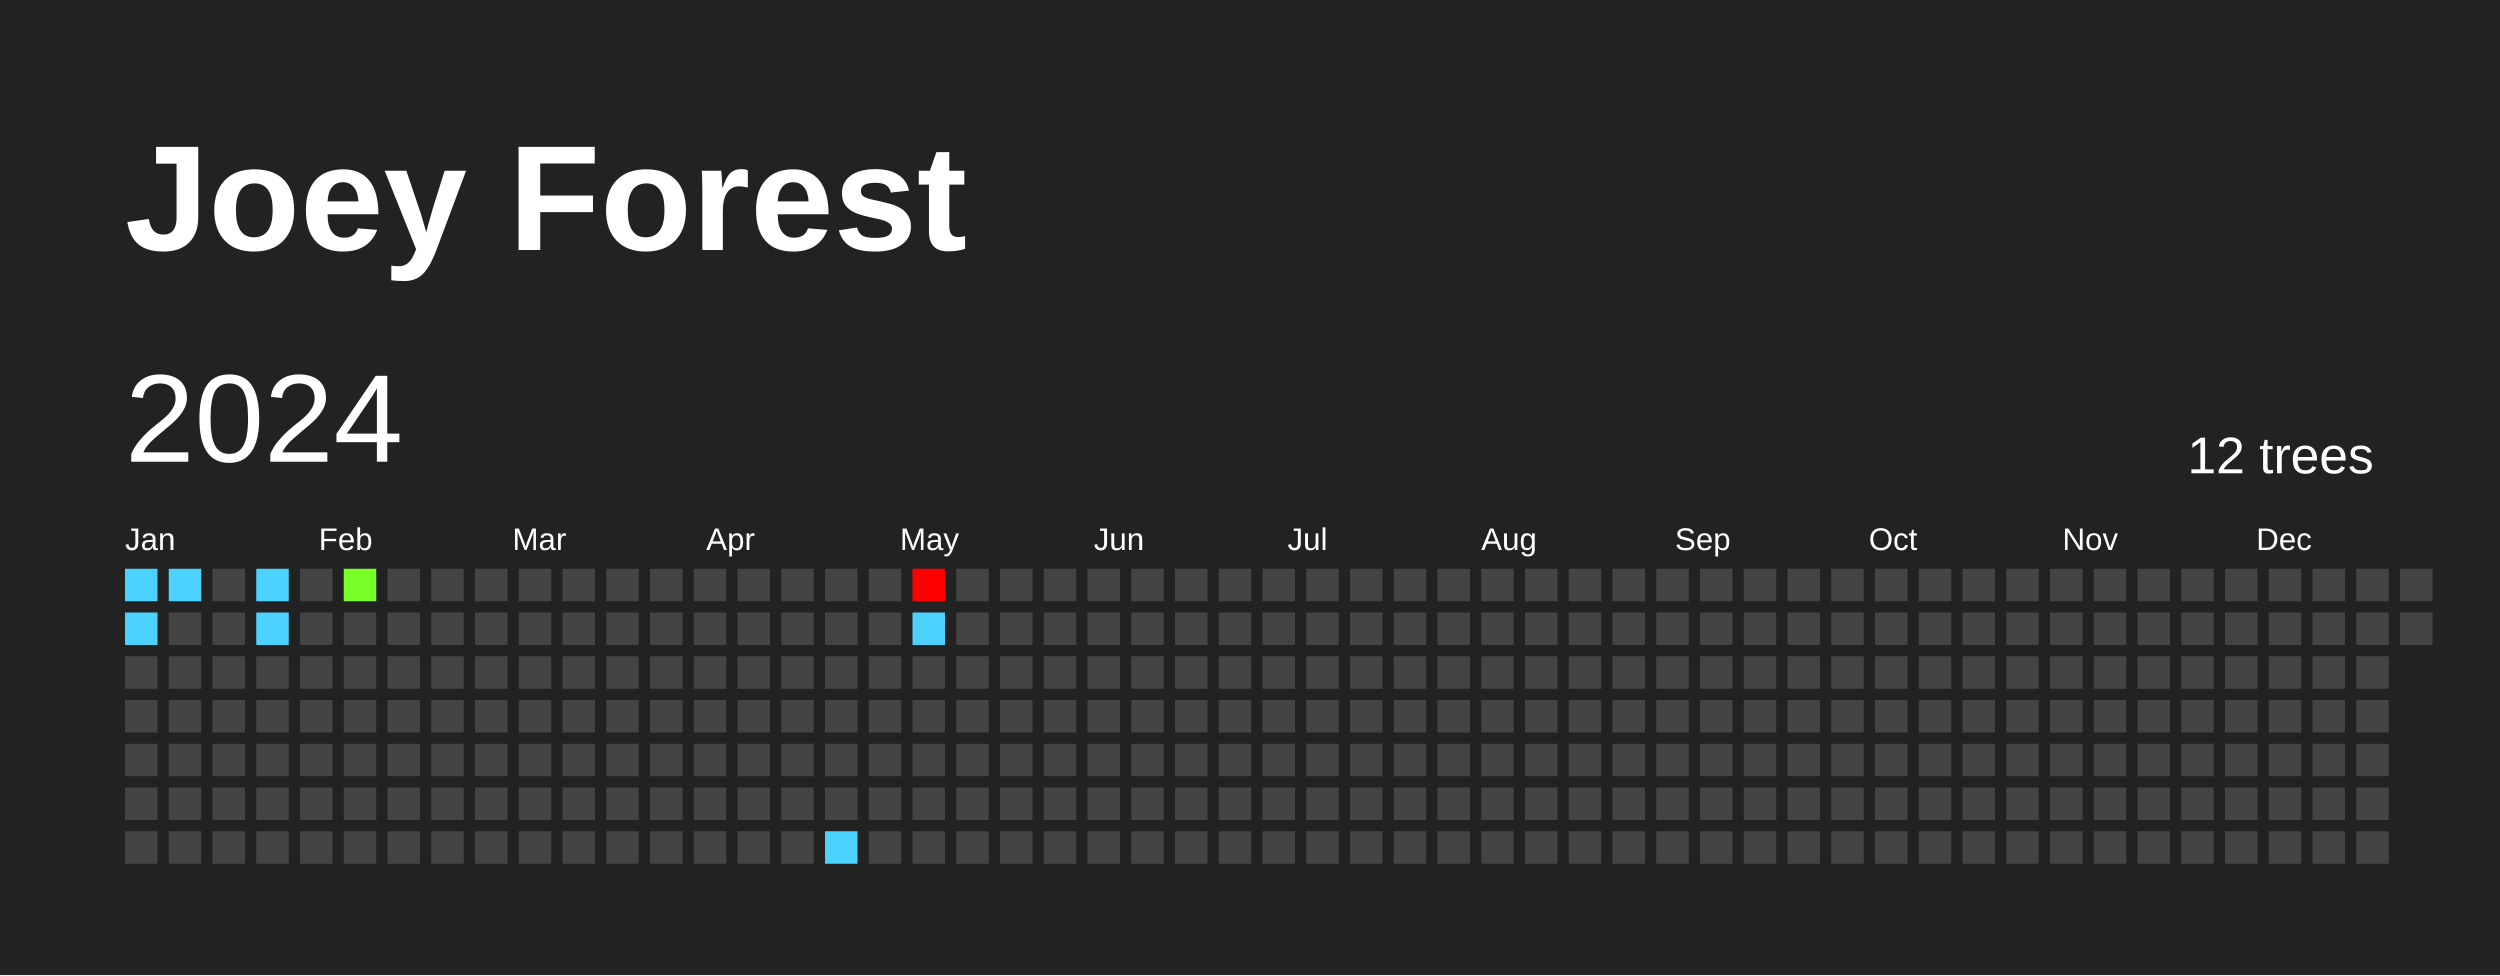
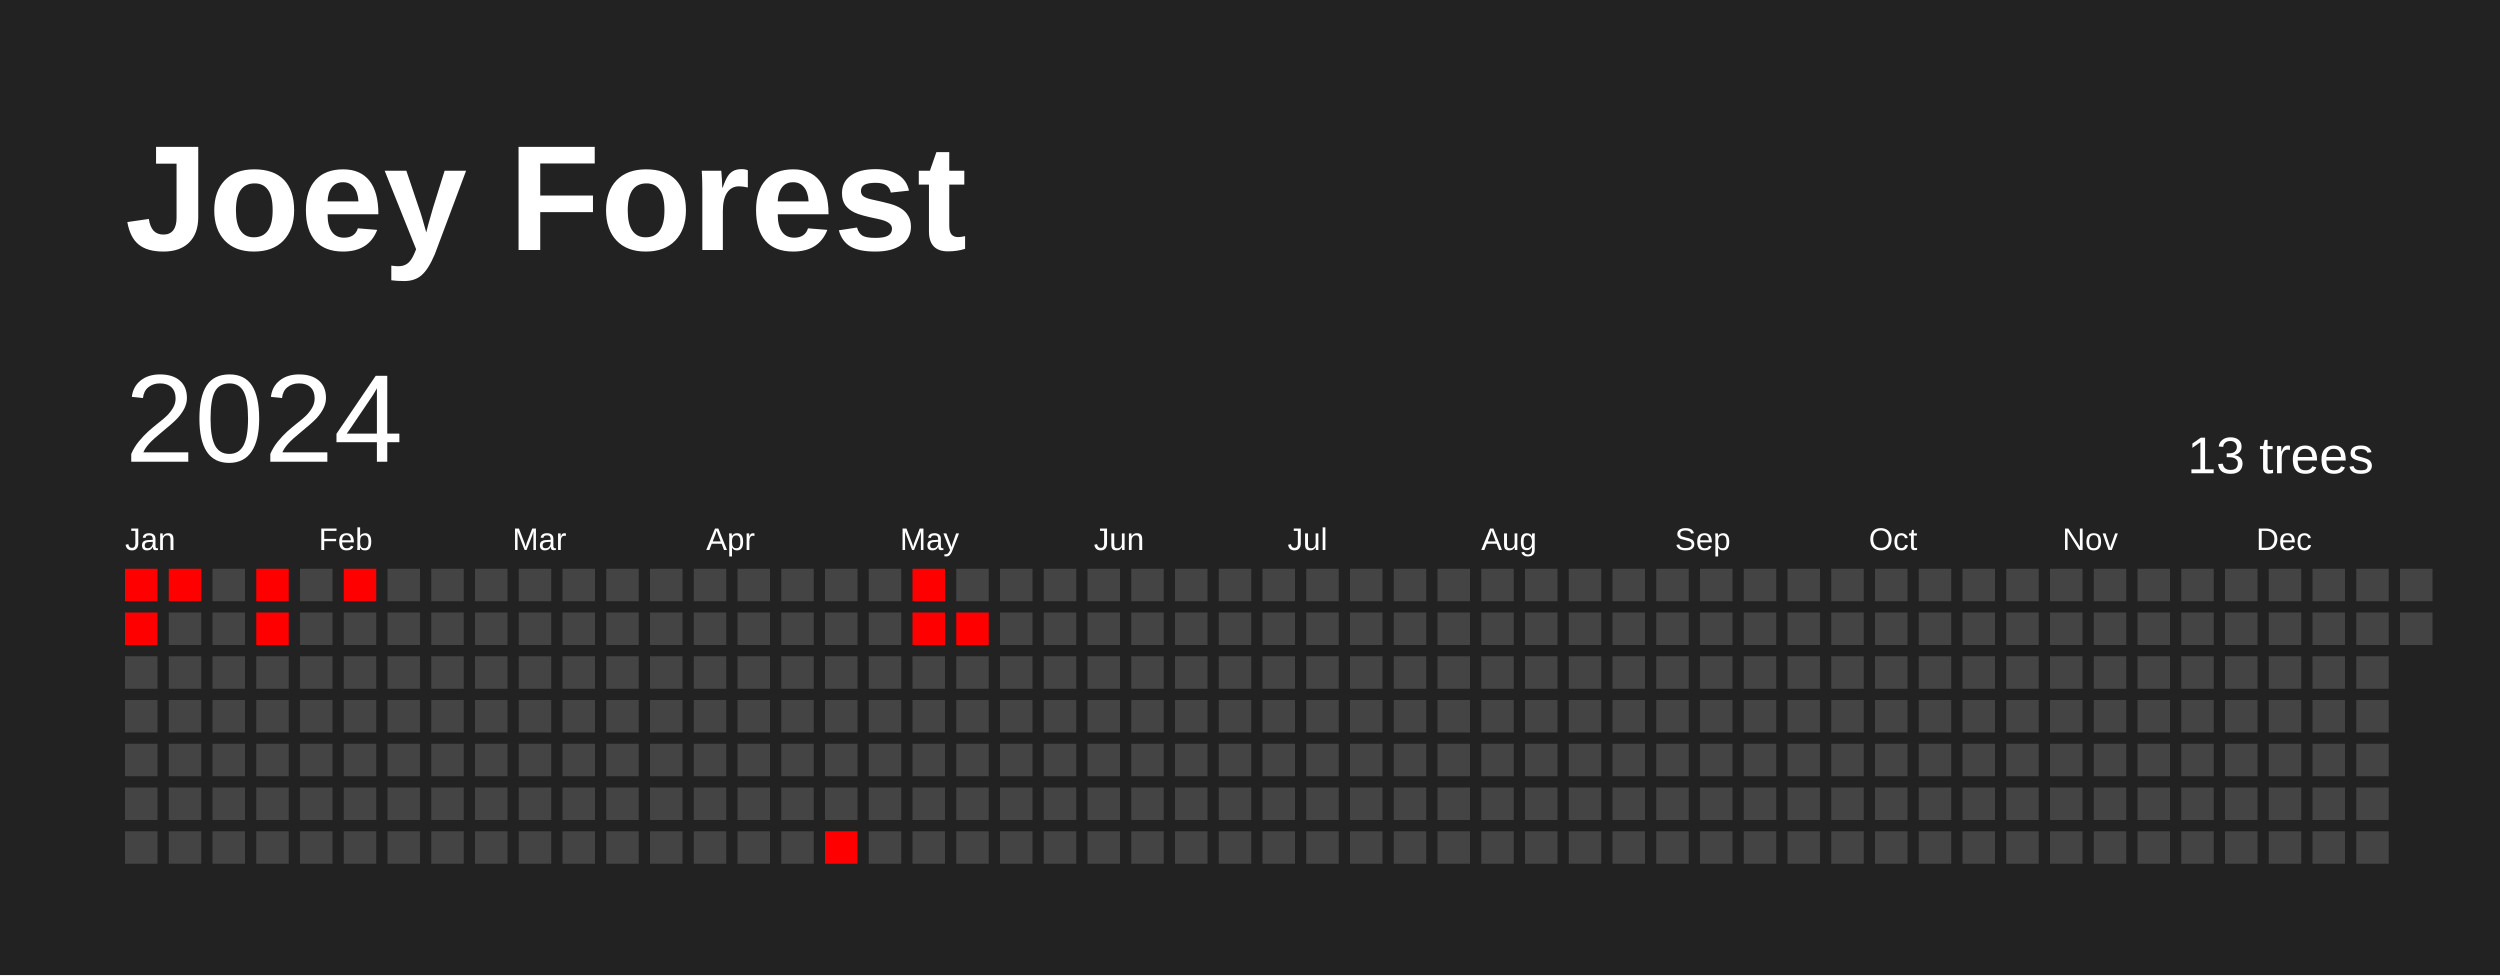
<svg xmlns="http://www.w3.org/2000/svg" baseProfile="full" height="78mm" version="1.1" viewBox="0,0,200,78" width="200mm">
  <defs />
  <rect fill="#222222" height="78" width="200" x="0" y="0" />
  <text fill="#FFFFFF" style="font-size:12px; font-family:Arial; font-weight:bold;" x="10" y="20">Joey Forest</text>
  <text dominant-baseline="hanging" fill="#FFFFFF" style="font-size:10.0px; font-family:Arial;" x="10" y="30">2024</text>
-   <text dominant-baseline="hanging" fill="#FFFFFF" style="font-size:4.125px; font-family:Arial;" x="175" y="35">12 trees</text>
+   <text dominant-baseline="hanging" fill="#FFFFFF" style="font-size:4.125px; font-family:Arial;" x="175" y="35">13 trees</text>
  <text fill="#FFFFFF" style="font-size:2.5px; font-family:Arial" x="10.0" y="44">Jan</text>
  <text fill="#FFFFFF" style="font-size:2.5px; font-family:Arial" x="25.5" y="44">Feb</text>
  <text fill="#FFFFFF" style="font-size:2.5px; font-family:Arial" x="41.0" y="44">Mar</text>
  <text fill="#FFFFFF" style="font-size:2.5px; font-family:Arial" x="56.5" y="44">Apr</text>
  <text fill="#FFFFFF" style="font-size:2.5px; font-family:Arial" x="72.0" y="44">May</text>
  <text fill="#FFFFFF" style="font-size:2.5px; font-family:Arial" x="87.5" y="44">Jun</text>
  <text fill="#FFFFFF" style="font-size:2.5px; font-family:Arial" x="103.0" y="44">Jul</text>
  <text fill="#FFFFFF" style="font-size:2.5px; font-family:Arial" x="118.5" y="44">Aug</text>
  <text fill="#FFFFFF" style="font-size:2.5px; font-family:Arial" x="134.0" y="44">Sep</text>
  <text fill="#FFFFFF" style="font-size:2.5px; font-family:Arial" x="149.5" y="44">Oct</text>
  <text fill="#FFFFFF" style="font-size:2.5px; font-family:Arial" x="165.0" y="44">Nov</text>
  <text fill="#FFFFFF" style="font-size:2.5px; font-family:Arial" x="180.5" y="44">Dec</text>
-   <rect fill="#4dd2ff" height="2.6" width="2.6" x="10.0" y="45.5" />
-   <rect fill="#4dd2ff" height="2.6" width="2.6" x="10.0" y="49.0" />
+   <rect fill="red" height="2.6" width="2.6" x="10.0" y="45.5" />
+   <rect fill="red" height="2.6" width="2.6" x="10.0" y="49.0" />
  <rect fill="#444444" height="2.6" width="2.6" x="10.0" y="52.5" />
  <rect fill="#444444" height="2.6" width="2.6" x="10.0" y="56.0" />
  <rect fill="#444444" height="2.6" width="2.6" x="10.0" y="59.5" />
  <rect fill="#444444" height="2.6" width="2.6" x="10.0" y="63.0" />
  <rect fill="#444444" height="2.6" width="2.6" x="10.0" y="66.5" />
-   <rect fill="#4dd2ff" height="2.6" width="2.6" x="13.5" y="45.5" />
+   <rect fill="red" height="2.6" width="2.6" x="13.5" y="45.5" />
  <rect fill="#444444" height="2.6" width="2.6" x="13.5" y="49.0" />
  <rect fill="#444444" height="2.6" width="2.6" x="13.5" y="52.5" />
  <rect fill="#444444" height="2.6" width="2.6" x="13.5" y="56.0" />
  <rect fill="#444444" height="2.6" width="2.6" x="13.5" y="59.5" />
  <rect fill="#444444" height="2.6" width="2.6" x="13.5" y="63.0" />
  <rect fill="#444444" height="2.6" width="2.6" x="13.5" y="66.5" />
  <rect fill="#444444" height="2.6" width="2.6" x="17.0" y="45.5" />
  <rect fill="#444444" height="2.6" width="2.6" x="17.0" y="49.0" />
  <rect fill="#444444" height="2.6" width="2.6" x="17.0" y="52.5" />
  <rect fill="#444444" height="2.6" width="2.6" x="17.0" y="56.0" />
  <rect fill="#444444" height="2.6" width="2.6" x="17.0" y="59.5" />
  <rect fill="#444444" height="2.6" width="2.6" x="17.0" y="63.0" />
  <rect fill="#444444" height="2.6" width="2.6" x="17.0" y="66.5" />
-   <rect fill="#4dd2ff" height="2.6" width="2.6" x="20.5" y="45.5" />
-   <rect fill="#4dd2ff" height="2.6" width="2.6" x="20.5" y="49.0" />
+   <rect fill="red" height="2.6" width="2.6" x="20.5" y="45.5" />
+   <rect fill="red" height="2.6" width="2.6" x="20.5" y="49.0" />
  <rect fill="#444444" height="2.6" width="2.6" x="20.5" y="52.5" />
  <rect fill="#444444" height="2.6" width="2.6" x="20.5" y="56.0" />
  <rect fill="#444444" height="2.6" width="2.6" x="20.5" y="59.5" />
  <rect fill="#444444" height="2.6" width="2.6" x="20.5" y="63.0" />
  <rect fill="#444444" height="2.6" width="2.6" x="20.5" y="66.5" />
  <rect fill="#444444" height="2.6" width="2.6" x="24.0" y="45.5" />
  <rect fill="#444444" height="2.6" width="2.6" x="24.0" y="49.0" />
  <rect fill="#444444" height="2.6" width="2.6" x="24.0" y="52.5" />
  <rect fill="#444444" height="2.6" width="2.6" x="24.0" y="56.0" />
  <rect fill="#444444" height="2.6" width="2.6" x="24.0" y="59.5" />
  <rect fill="#444444" height="2.6" width="2.6" x="24.0" y="63.0" />
  <rect fill="#444444" height="2.6" width="2.6" x="24.0" y="66.5" />
-   <rect fill="#77ff26" height="2.6" width="2.6" x="27.5" y="45.5" />
+   <rect fill="red" height="2.6" width="2.6" x="27.5" y="45.5" />
  <rect fill="#444444" height="2.6" width="2.6" x="27.5" y="49.0" />
  <rect fill="#444444" height="2.6" width="2.6" x="27.5" y="52.5" />
  <rect fill="#444444" height="2.6" width="2.6" x="27.5" y="56.0" />
  <rect fill="#444444" height="2.6" width="2.6" x="27.5" y="59.5" />
  <rect fill="#444444" height="2.6" width="2.6" x="27.5" y="63.0" />
  <rect fill="#444444" height="2.6" width="2.6" x="27.5" y="66.5" />
  <rect fill="#444444" height="2.6" width="2.6" x="31.0" y="45.5" />
  <rect fill="#444444" height="2.6" width="2.6" x="31.0" y="49.0" />
  <rect fill="#444444" height="2.6" width="2.6" x="31.0" y="52.5" />
  <rect fill="#444444" height="2.6" width="2.6" x="31.0" y="56.0" />
  <rect fill="#444444" height="2.6" width="2.6" x="31.0" y="59.5" />
  <rect fill="#444444" height="2.6" width="2.6" x="31.0" y="63.0" />
  <rect fill="#444444" height="2.6" width="2.6" x="31.0" y="66.5" />
  <rect fill="#444444" height="2.6" width="2.6" x="34.5" y="45.5" />
  <rect fill="#444444" height="2.6" width="2.6" x="34.5" y="49.0" />
  <rect fill="#444444" height="2.6" width="2.6" x="34.5" y="52.5" />
  <rect fill="#444444" height="2.6" width="2.6" x="34.5" y="56.0" />
  <rect fill="#444444" height="2.6" width="2.6" x="34.5" y="59.5" />
  <rect fill="#444444" height="2.6" width="2.6" x="34.5" y="63.0" />
  <rect fill="#444444" height="2.6" width="2.6" x="34.5" y="66.5" />
  <rect fill="#444444" height="2.6" width="2.6" x="38.0" y="45.5" />
  <rect fill="#444444" height="2.6" width="2.6" x="38.0" y="49.0" />
  <rect fill="#444444" height="2.6" width="2.6" x="38.0" y="52.5" />
  <rect fill="#444444" height="2.6" width="2.6" x="38.0" y="56.0" />
  <rect fill="#444444" height="2.6" width="2.6" x="38.0" y="59.5" />
  <rect fill="#444444" height="2.6" width="2.6" x="38.0" y="63.0" />
  <rect fill="#444444" height="2.6" width="2.6" x="38.0" y="66.5" />
  <rect fill="#444444" height="2.6" width="2.6" x="41.5" y="45.5" />
  <rect fill="#444444" height="2.6" width="2.6" x="41.5" y="49.0" />
  <rect fill="#444444" height="2.6" width="2.6" x="41.5" y="52.5" />
  <rect fill="#444444" height="2.6" width="2.6" x="41.5" y="56.0" />
  <rect fill="#444444" height="2.6" width="2.6" x="41.5" y="59.5" />
  <rect fill="#444444" height="2.6" width="2.6" x="41.5" y="63.0" />
  <rect fill="#444444" height="2.6" width="2.6" x="41.5" y="66.5" />
  <rect fill="#444444" height="2.6" width="2.6" x="45.0" y="45.5" />
  <rect fill="#444444" height="2.6" width="2.6" x="45.0" y="49.0" />
  <rect fill="#444444" height="2.6" width="2.6" x="45.0" y="52.5" />
  <rect fill="#444444" height="2.6" width="2.6" x="45.0" y="56.0" />
  <rect fill="#444444" height="2.6" width="2.6" x="45.0" y="59.5" />
  <rect fill="#444444" height="2.6" width="2.6" x="45.0" y="63.0" />
  <rect fill="#444444" height="2.6" width="2.6" x="45.0" y="66.5" />
  <rect fill="#444444" height="2.6" width="2.6" x="48.5" y="45.5" />
  <rect fill="#444444" height="2.6" width="2.6" x="48.5" y="49.0" />
  <rect fill="#444444" height="2.6" width="2.6" x="48.5" y="52.5" />
  <rect fill="#444444" height="2.6" width="2.6" x="48.5" y="56.0" />
  <rect fill="#444444" height="2.6" width="2.6" x="48.5" y="59.5" />
  <rect fill="#444444" height="2.6" width="2.6" x="48.5" y="63.0" />
  <rect fill="#444444" height="2.6" width="2.6" x="48.5" y="66.5" />
  <rect fill="#444444" height="2.6" width="2.6" x="52.0" y="45.5" />
  <rect fill="#444444" height="2.6" width="2.6" x="52.0" y="49.0" />
  <rect fill="#444444" height="2.6" width="2.6" x="52.0" y="52.5" />
  <rect fill="#444444" height="2.6" width="2.6" x="52.0" y="56.0" />
  <rect fill="#444444" height="2.6" width="2.6" x="52.0" y="59.5" />
  <rect fill="#444444" height="2.6" width="2.6" x="52.0" y="63.0" />
  <rect fill="#444444" height="2.6" width="2.6" x="52.0" y="66.5" />
  <rect fill="#444444" height="2.6" width="2.6" x="55.5" y="45.5" />
  <rect fill="#444444" height="2.6" width="2.6" x="55.5" y="49.0" />
  <rect fill="#444444" height="2.6" width="2.6" x="55.5" y="52.5" />
  <rect fill="#444444" height="2.6" width="2.6" x="55.5" y="56.0" />
  <rect fill="#444444" height="2.6" width="2.6" x="55.5" y="59.5" />
  <rect fill="#444444" height="2.6" width="2.6" x="55.5" y="63.0" />
  <rect fill="#444444" height="2.6" width="2.6" x="55.5" y="66.5" />
  <rect fill="#444444" height="2.6" width="2.6" x="59.0" y="45.5" />
  <rect fill="#444444" height="2.6" width="2.6" x="59.0" y="49.0" />
  <rect fill="#444444" height="2.6" width="2.6" x="59.0" y="52.5" />
  <rect fill="#444444" height="2.6" width="2.6" x="59.0" y="56.0" />
  <rect fill="#444444" height="2.6" width="2.6" x="59.0" y="59.5" />
  <rect fill="#444444" height="2.6" width="2.6" x="59.0" y="63.0" />
  <rect fill="#444444" height="2.6" width="2.6" x="59.0" y="66.5" />
  <rect fill="#444444" height="2.6" width="2.6" x="62.5" y="45.5" />
  <rect fill="#444444" height="2.6" width="2.6" x="62.5" y="49.0" />
  <rect fill="#444444" height="2.6" width="2.6" x="62.5" y="52.5" />
  <rect fill="#444444" height="2.6" width="2.6" x="62.5" y="56.0" />
  <rect fill="#444444" height="2.6" width="2.6" x="62.5" y="59.5" />
  <rect fill="#444444" height="2.6" width="2.6" x="62.5" y="63.0" />
  <rect fill="#444444" height="2.6" width="2.6" x="62.5" y="66.5" />
  <rect fill="#444444" height="2.6" width="2.6" x="66.0" y="45.5" />
  <rect fill="#444444" height="2.6" width="2.6" x="66.0" y="49.0" />
  <rect fill="#444444" height="2.6" width="2.6" x="66.0" y="52.5" />
  <rect fill="#444444" height="2.6" width="2.6" x="66.0" y="56.0" />
  <rect fill="#444444" height="2.6" width="2.6" x="66.0" y="59.5" />
  <rect fill="#444444" height="2.6" width="2.6" x="66.0" y="63.0" />
-   <rect fill="#4dd2ff" height="2.6" width="2.6" x="66.0" y="66.5" />
+   <rect fill="red" height="2.6" width="2.6" x="66.0" y="66.5" />
  <rect fill="#444444" height="2.6" width="2.6" x="69.5" y="45.5" />
  <rect fill="#444444" height="2.6" width="2.6" x="69.5" y="49.0" />
  <rect fill="#444444" height="2.6" width="2.6" x="69.5" y="52.5" />
  <rect fill="#444444" height="2.6" width="2.6" x="69.5" y="56.0" />
  <rect fill="#444444" height="2.6" width="2.6" x="69.5" y="59.5" />
  <rect fill="#444444" height="2.6" width="2.6" x="69.5" y="63.0" />
  <rect fill="#444444" height="2.6" width="2.6" x="69.5" y="66.5" />
  <rect fill="red" height="2.6" width="2.6" x="73.0" y="45.5" />
-   <rect fill="#4dd2ff" height="2.6" width="2.6" x="73.0" y="49.0" />
+   <rect fill="red" height="2.6" width="2.6" x="73.0" y="49.0" />
  <rect fill="#444444" height="2.6" width="2.6" x="73.0" y="52.5" />
  <rect fill="#444444" height="2.6" width="2.6" x="73.0" y="56.0" />
  <rect fill="#444444" height="2.6" width="2.6" x="73.0" y="59.5" />
  <rect fill="#444444" height="2.6" width="2.6" x="73.0" y="63.0" />
  <rect fill="#444444" height="2.6" width="2.6" x="73.0" y="66.5" />
  <rect fill="#444444" height="2.6" width="2.6" x="76.5" y="45.5" />
-   <rect fill="#444444" height="2.6" width="2.6" x="76.5" y="49.0" />
+   <rect fill="red" height="2.6" width="2.6" x="76.5" y="49.0" />
  <rect fill="#444444" height="2.6" width="2.6" x="76.5" y="52.5" />
  <rect fill="#444444" height="2.6" width="2.6" x="76.5" y="56.0" />
  <rect fill="#444444" height="2.6" width="2.6" x="76.5" y="59.5" />
  <rect fill="#444444" height="2.6" width="2.6" x="76.5" y="63.0" />
  <rect fill="#444444" height="2.6" width="2.6" x="76.5" y="66.5" />
  <rect fill="#444444" height="2.6" width="2.6" x="80.0" y="45.5" />
  <rect fill="#444444" height="2.6" width="2.6" x="80.0" y="49.0" />
  <rect fill="#444444" height="2.6" width="2.6" x="80.0" y="52.5" />
  <rect fill="#444444" height="2.6" width="2.6" x="80.0" y="56.0" />
  <rect fill="#444444" height="2.6" width="2.6" x="80.0" y="59.5" />
  <rect fill="#444444" height="2.6" width="2.6" x="80.0" y="63.0" />
  <rect fill="#444444" height="2.6" width="2.6" x="80.0" y="66.5" />
  <rect fill="#444444" height="2.6" width="2.6" x="83.5" y="45.5" />
  <rect fill="#444444" height="2.6" width="2.6" x="83.5" y="49.0" />
  <rect fill="#444444" height="2.6" width="2.6" x="83.5" y="52.5" />
  <rect fill="#444444" height="2.6" width="2.6" x="83.5" y="56.0" />
  <rect fill="#444444" height="2.6" width="2.6" x="83.5" y="59.5" />
  <rect fill="#444444" height="2.6" width="2.6" x="83.5" y="63.0" />
  <rect fill="#444444" height="2.6" width="2.6" x="83.5" y="66.5" />
  <rect fill="#444444" height="2.6" width="2.6" x="87.0" y="45.5" />
  <rect fill="#444444" height="2.6" width="2.6" x="87.0" y="49.0" />
  <rect fill="#444444" height="2.6" width="2.6" x="87.0" y="52.5" />
  <rect fill="#444444" height="2.6" width="2.6" x="87.0" y="56.0" />
  <rect fill="#444444" height="2.6" width="2.6" x="87.0" y="59.5" />
  <rect fill="#444444" height="2.6" width="2.6" x="87.0" y="63.0" />
  <rect fill="#444444" height="2.6" width="2.6" x="87.0" y="66.5" />
  <rect fill="#444444" height="2.6" width="2.6" x="90.5" y="45.5" />
  <rect fill="#444444" height="2.6" width="2.6" x="90.5" y="49.0" />
  <rect fill="#444444" height="2.6" width="2.6" x="90.5" y="52.5" />
  <rect fill="#444444" height="2.6" width="2.6" x="90.5" y="56.0" />
  <rect fill="#444444" height="2.6" width="2.6" x="90.5" y="59.5" />
  <rect fill="#444444" height="2.6" width="2.6" x="90.5" y="63.0" />
  <rect fill="#444444" height="2.6" width="2.6" x="90.5" y="66.5" />
  <rect fill="#444444" height="2.6" width="2.6" x="94.0" y="45.5" />
  <rect fill="#444444" height="2.6" width="2.6" x="94.0" y="49.0" />
  <rect fill="#444444" height="2.6" width="2.6" x="94.0" y="52.5" />
  <rect fill="#444444" height="2.6" width="2.6" x="94.0" y="56.0" />
  <rect fill="#444444" height="2.6" width="2.6" x="94.0" y="59.5" />
  <rect fill="#444444" height="2.6" width="2.6" x="94.0" y="63.0" />
  <rect fill="#444444" height="2.6" width="2.6" x="94.0" y="66.5" />
  <rect fill="#444444" height="2.6" width="2.6" x="97.5" y="45.5" />
  <rect fill="#444444" height="2.6" width="2.6" x="97.5" y="49.0" />
  <rect fill="#444444" height="2.6" width="2.6" x="97.5" y="52.5" />
  <rect fill="#444444" height="2.6" width="2.6" x="97.5" y="56.0" />
  <rect fill="#444444" height="2.6" width="2.6" x="97.5" y="59.5" />
  <rect fill="#444444" height="2.6" width="2.6" x="97.5" y="63.0" />
  <rect fill="#444444" height="2.6" width="2.6" x="97.5" y="66.5" />
  <rect fill="#444444" height="2.6" width="2.6" x="101.0" y="45.5" />
  <rect fill="#444444" height="2.6" width="2.6" x="101.0" y="49.0" />
  <rect fill="#444444" height="2.6" width="2.6" x="101.0" y="52.5" />
  <rect fill="#444444" height="2.6" width="2.6" x="101.0" y="56.0" />
  <rect fill="#444444" height="2.6" width="2.6" x="101.0" y="59.5" />
  <rect fill="#444444" height="2.6" width="2.6" x="101.0" y="63.0" />
  <rect fill="#444444" height="2.6" width="2.6" x="101.0" y="66.5" />
  <rect fill="#444444" height="2.6" width="2.6" x="104.5" y="45.5" />
  <rect fill="#444444" height="2.6" width="2.6" x="104.5" y="49.0" />
  <rect fill="#444444" height="2.6" width="2.6" x="104.5" y="52.5" />
  <rect fill="#444444" height="2.6" width="2.6" x="104.5" y="56.0" />
  <rect fill="#444444" height="2.6" width="2.6" x="104.5" y="59.5" />
  <rect fill="#444444" height="2.6" width="2.6" x="104.5" y="63.0" />
  <rect fill="#444444" height="2.6" width="2.6" x="104.5" y="66.5" />
  <rect fill="#444444" height="2.6" width="2.6" x="108.0" y="45.5" />
  <rect fill="#444444" height="2.6" width="2.6" x="108.0" y="49.0" />
  <rect fill="#444444" height="2.6" width="2.6" x="108.0" y="52.5" />
  <rect fill="#444444" height="2.6" width="2.6" x="108.0" y="56.0" />
  <rect fill="#444444" height="2.6" width="2.6" x="108.0" y="59.5" />
  <rect fill="#444444" height="2.6" width="2.6" x="108.0" y="63.0" />
  <rect fill="#444444" height="2.6" width="2.6" x="108.0" y="66.5" />
  <rect fill="#444444" height="2.6" width="2.6" x="111.5" y="45.5" />
  <rect fill="#444444" height="2.6" width="2.6" x="111.5" y="49.0" />
  <rect fill="#444444" height="2.6" width="2.6" x="111.5" y="52.5" />
  <rect fill="#444444" height="2.6" width="2.6" x="111.5" y="56.0" />
  <rect fill="#444444" height="2.6" width="2.6" x="111.5" y="59.5" />
  <rect fill="#444444" height="2.6" width="2.6" x="111.5" y="63.0" />
  <rect fill="#444444" height="2.6" width="2.6" x="111.5" y="66.5" />
  <rect fill="#444444" height="2.6" width="2.6" x="115.0" y="45.5" />
  <rect fill="#444444" height="2.6" width="2.6" x="115.0" y="49.0" />
  <rect fill="#444444" height="2.6" width="2.6" x="115.0" y="52.5" />
  <rect fill="#444444" height="2.6" width="2.6" x="115.0" y="56.0" />
  <rect fill="#444444" height="2.6" width="2.6" x="115.0" y="59.5" />
  <rect fill="#444444" height="2.6" width="2.6" x="115.0" y="63.0" />
  <rect fill="#444444" height="2.6" width="2.6" x="115.0" y="66.5" />
  <rect fill="#444444" height="2.6" width="2.6" x="118.5" y="45.5" />
  <rect fill="#444444" height="2.6" width="2.6" x="118.5" y="49.0" />
  <rect fill="#444444" height="2.6" width="2.6" x="118.5" y="52.5" />
  <rect fill="#444444" height="2.6" width="2.6" x="118.5" y="56.0" />
  <rect fill="#444444" height="2.6" width="2.6" x="118.5" y="59.5" />
  <rect fill="#444444" height="2.6" width="2.6" x="118.5" y="63.0" />
  <rect fill="#444444" height="2.6" width="2.6" x="118.5" y="66.5" />
  <rect fill="#444444" height="2.6" width="2.6" x="122.0" y="45.5" />
  <rect fill="#444444" height="2.6" width="2.6" x="122.0" y="49.0" />
  <rect fill="#444444" height="2.6" width="2.6" x="122.0" y="52.5" />
  <rect fill="#444444" height="2.6" width="2.6" x="122.0" y="56.0" />
  <rect fill="#444444" height="2.6" width="2.6" x="122.0" y="59.5" />
  <rect fill="#444444" height="2.6" width="2.6" x="122.0" y="63.0" />
  <rect fill="#444444" height="2.6" width="2.6" x="122.0" y="66.5" />
  <rect fill="#444444" height="2.6" width="2.6" x="125.5" y="45.5" />
  <rect fill="#444444" height="2.6" width="2.6" x="125.5" y="49.0" />
  <rect fill="#444444" height="2.6" width="2.6" x="125.5" y="52.5" />
  <rect fill="#444444" height="2.6" width="2.6" x="125.5" y="56.0" />
  <rect fill="#444444" height="2.6" width="2.6" x="125.5" y="59.5" />
  <rect fill="#444444" height="2.6" width="2.6" x="125.5" y="63.0" />
  <rect fill="#444444" height="2.6" width="2.6" x="125.5" y="66.5" />
  <rect fill="#444444" height="2.6" width="2.6" x="129.0" y="45.5" />
  <rect fill="#444444" height="2.6" width="2.6" x="129.0" y="49.0" />
  <rect fill="#444444" height="2.6" width="2.6" x="129.0" y="52.5" />
  <rect fill="#444444" height="2.6" width="2.6" x="129.0" y="56.0" />
  <rect fill="#444444" height="2.6" width="2.6" x="129.0" y="59.5" />
  <rect fill="#444444" height="2.6" width="2.6" x="129.0" y="63.0" />
  <rect fill="#444444" height="2.6" width="2.6" x="129.0" y="66.5" />
  <rect fill="#444444" height="2.6" width="2.6" x="132.5" y="45.5" />
  <rect fill="#444444" height="2.6" width="2.6" x="132.5" y="49.0" />
  <rect fill="#444444" height="2.6" width="2.6" x="132.5" y="52.5" />
  <rect fill="#444444" height="2.6" width="2.6" x="132.5" y="56.0" />
  <rect fill="#444444" height="2.6" width="2.6" x="132.5" y="59.5" />
  <rect fill="#444444" height="2.6" width="2.6" x="132.5" y="63.0" />
  <rect fill="#444444" height="2.6" width="2.6" x="132.5" y="66.5" />
  <rect fill="#444444" height="2.6" width="2.6" x="136.0" y="45.5" />
  <rect fill="#444444" height="2.6" width="2.6" x="136.0" y="49.0" />
  <rect fill="#444444" height="2.6" width="2.6" x="136.0" y="52.5" />
  <rect fill="#444444" height="2.6" width="2.6" x="136.0" y="56.0" />
  <rect fill="#444444" height="2.6" width="2.6" x="136.0" y="59.5" />
  <rect fill="#444444" height="2.6" width="2.6" x="136.0" y="63.0" />
  <rect fill="#444444" height="2.6" width="2.6" x="136.0" y="66.5" />
  <rect fill="#444444" height="2.6" width="2.6" x="139.5" y="45.5" />
  <rect fill="#444444" height="2.6" width="2.6" x="139.5" y="49.0" />
  <rect fill="#444444" height="2.6" width="2.6" x="139.5" y="52.5" />
  <rect fill="#444444" height="2.6" width="2.6" x="139.5" y="56.0" />
  <rect fill="#444444" height="2.6" width="2.6" x="139.5" y="59.5" />
  <rect fill="#444444" height="2.6" width="2.6" x="139.5" y="63.0" />
  <rect fill="#444444" height="2.6" width="2.6" x="139.5" y="66.5" />
  <rect fill="#444444" height="2.6" width="2.6" x="143.0" y="45.5" />
  <rect fill="#444444" height="2.6" width="2.6" x="143.0" y="49.0" />
  <rect fill="#444444" height="2.6" width="2.6" x="143.0" y="52.5" />
  <rect fill="#444444" height="2.6" width="2.6" x="143.0" y="56.0" />
  <rect fill="#444444" height="2.6" width="2.6" x="143.0" y="59.5" />
  <rect fill="#444444" height="2.6" width="2.6" x="143.0" y="63.0" />
  <rect fill="#444444" height="2.6" width="2.6" x="143.0" y="66.5" />
  <rect fill="#444444" height="2.6" width="2.6" x="146.5" y="45.5" />
  <rect fill="#444444" height="2.6" width="2.6" x="146.5" y="49.0" />
  <rect fill="#444444" height="2.6" width="2.6" x="146.5" y="52.5" />
  <rect fill="#444444" height="2.6" width="2.6" x="146.5" y="56.0" />
  <rect fill="#444444" height="2.6" width="2.6" x="146.5" y="59.5" />
  <rect fill="#444444" height="2.6" width="2.6" x="146.5" y="63.0" />
  <rect fill="#444444" height="2.6" width="2.6" x="146.5" y="66.5" />
  <rect fill="#444444" height="2.6" width="2.6" x="150.0" y="45.5" />
  <rect fill="#444444" height="2.6" width="2.6" x="150.0" y="49.0" />
  <rect fill="#444444" height="2.6" width="2.6" x="150.0" y="52.5" />
  <rect fill="#444444" height="2.6" width="2.6" x="150.0" y="56.0" />
  <rect fill="#444444" height="2.6" width="2.6" x="150.0" y="59.5" />
  <rect fill="#444444" height="2.6" width="2.6" x="150.0" y="63.0" />
  <rect fill="#444444" height="2.6" width="2.6" x="150.0" y="66.5" />
  <rect fill="#444444" height="2.6" width="2.6" x="153.5" y="45.5" />
  <rect fill="#444444" height="2.6" width="2.6" x="153.5" y="49.0" />
  <rect fill="#444444" height="2.6" width="2.6" x="153.5" y="52.5" />
  <rect fill="#444444" height="2.6" width="2.6" x="153.5" y="56.0" />
  <rect fill="#444444" height="2.6" width="2.6" x="153.5" y="59.5" />
  <rect fill="#444444" height="2.6" width="2.6" x="153.5" y="63.0" />
  <rect fill="#444444" height="2.6" width="2.6" x="153.5" y="66.5" />
  <rect fill="#444444" height="2.6" width="2.6" x="157.0" y="45.5" />
  <rect fill="#444444" height="2.6" width="2.6" x="157.0" y="49.0" />
  <rect fill="#444444" height="2.6" width="2.6" x="157.0" y="52.5" />
  <rect fill="#444444" height="2.6" width="2.6" x="157.0" y="56.0" />
  <rect fill="#444444" height="2.6" width="2.6" x="157.0" y="59.5" />
  <rect fill="#444444" height="2.6" width="2.6" x="157.0" y="63.0" />
  <rect fill="#444444" height="2.6" width="2.6" x="157.0" y="66.5" />
  <rect fill="#444444" height="2.6" width="2.6" x="160.5" y="45.5" />
  <rect fill="#444444" height="2.6" width="2.6" x="160.5" y="49.0" />
  <rect fill="#444444" height="2.6" width="2.6" x="160.5" y="52.5" />
  <rect fill="#444444" height="2.6" width="2.6" x="160.5" y="56.0" />
  <rect fill="#444444" height="2.6" width="2.6" x="160.5" y="59.5" />
  <rect fill="#444444" height="2.6" width="2.6" x="160.5" y="63.0" />
  <rect fill="#444444" height="2.6" width="2.6" x="160.5" y="66.5" />
  <rect fill="#444444" height="2.6" width="2.6" x="164.0" y="45.5" />
  <rect fill="#444444" height="2.6" width="2.6" x="164.0" y="49.0" />
  <rect fill="#444444" height="2.6" width="2.6" x="164.0" y="52.5" />
  <rect fill="#444444" height="2.6" width="2.6" x="164.0" y="56.0" />
  <rect fill="#444444" height="2.6" width="2.6" x="164.0" y="59.5" />
  <rect fill="#444444" height="2.6" width="2.6" x="164.0" y="63.0" />
  <rect fill="#444444" height="2.6" width="2.6" x="164.0" y="66.5" />
  <rect fill="#444444" height="2.6" width="2.6" x="167.5" y="45.5" />
  <rect fill="#444444" height="2.6" width="2.6" x="167.5" y="49.0" />
  <rect fill="#444444" height="2.6" width="2.6" x="167.5" y="52.5" />
  <rect fill="#444444" height="2.6" width="2.6" x="167.5" y="56.0" />
  <rect fill="#444444" height="2.6" width="2.6" x="167.5" y="59.5" />
  <rect fill="#444444" height="2.6" width="2.6" x="167.5" y="63.0" />
  <rect fill="#444444" height="2.6" width="2.6" x="167.5" y="66.5" />
  <rect fill="#444444" height="2.6" width="2.6" x="171.0" y="45.5" />
  <rect fill="#444444" height="2.6" width="2.6" x="171.0" y="49.0" />
  <rect fill="#444444" height="2.6" width="2.6" x="171.0" y="52.5" />
  <rect fill="#444444" height="2.6" width="2.6" x="171.0" y="56.0" />
  <rect fill="#444444" height="2.6" width="2.6" x="171.0" y="59.5" />
  <rect fill="#444444" height="2.6" width="2.6" x="171.0" y="63.0" />
  <rect fill="#444444" height="2.6" width="2.6" x="171.0" y="66.5" />
  <rect fill="#444444" height="2.6" width="2.6" x="174.5" y="45.5" />
  <rect fill="#444444" height="2.6" width="2.6" x="174.5" y="49.0" />
  <rect fill="#444444" height="2.6" width="2.6" x="174.5" y="52.5" />
  <rect fill="#444444" height="2.6" width="2.6" x="174.5" y="56.0" />
  <rect fill="#444444" height="2.6" width="2.6" x="174.5" y="59.5" />
  <rect fill="#444444" height="2.6" width="2.6" x="174.5" y="63.0" />
  <rect fill="#444444" height="2.6" width="2.6" x="174.5" y="66.5" />
  <rect fill="#444444" height="2.6" width="2.6" x="178.0" y="45.5" />
  <rect fill="#444444" height="2.6" width="2.6" x="178.0" y="49.0" />
  <rect fill="#444444" height="2.6" width="2.6" x="178.0" y="52.5" />
  <rect fill="#444444" height="2.6" width="2.6" x="178.0" y="56.0" />
  <rect fill="#444444" height="2.6" width="2.6" x="178.0" y="59.5" />
  <rect fill="#444444" height="2.6" width="2.6" x="178.0" y="63.0" />
  <rect fill="#444444" height="2.6" width="2.6" x="178.0" y="66.5" />
  <rect fill="#444444" height="2.6" width="2.6" x="181.5" y="45.5" />
  <rect fill="#444444" height="2.6" width="2.6" x="181.5" y="49.0" />
  <rect fill="#444444" height="2.6" width="2.6" x="181.5" y="52.5" />
  <rect fill="#444444" height="2.6" width="2.6" x="181.5" y="56.0" />
  <rect fill="#444444" height="2.6" width="2.6" x="181.5" y="59.5" />
  <rect fill="#444444" height="2.6" width="2.6" x="181.5" y="63.0" />
  <rect fill="#444444" height="2.6" width="2.6" x="181.5" y="66.5" />
  <rect fill="#444444" height="2.6" width="2.6" x="185.0" y="45.5" />
  <rect fill="#444444" height="2.6" width="2.6" x="185.0" y="49.0" />
  <rect fill="#444444" height="2.6" width="2.6" x="185.0" y="52.5" />
  <rect fill="#444444" height="2.6" width="2.6" x="185.0" y="56.0" />
  <rect fill="#444444" height="2.6" width="2.6" x="185.0" y="59.5" />
  <rect fill="#444444" height="2.6" width="2.6" x="185.0" y="63.0" />
  <rect fill="#444444" height="2.6" width="2.6" x="185.0" y="66.5" />
  <rect fill="#444444" height="2.6" width="2.6" x="188.5" y="45.5" />
  <rect fill="#444444" height="2.6" width="2.6" x="188.5" y="49.0" />
  <rect fill="#444444" height="2.6" width="2.6" x="188.5" y="52.5" />
  <rect fill="#444444" height="2.6" width="2.6" x="188.5" y="56.0" />
  <rect fill="#444444" height="2.6" width="2.6" x="188.5" y="59.5" />
  <rect fill="#444444" height="2.6" width="2.6" x="188.5" y="63.0" />
  <rect fill="#444444" height="2.6" width="2.6" x="188.5" y="66.5" />
  <rect fill="#444444" height="2.6" width="2.6" x="192.0" y="45.5" />
  <rect fill="#444444" height="2.6" width="2.6" x="192.0" y="49.0" />
</svg>
